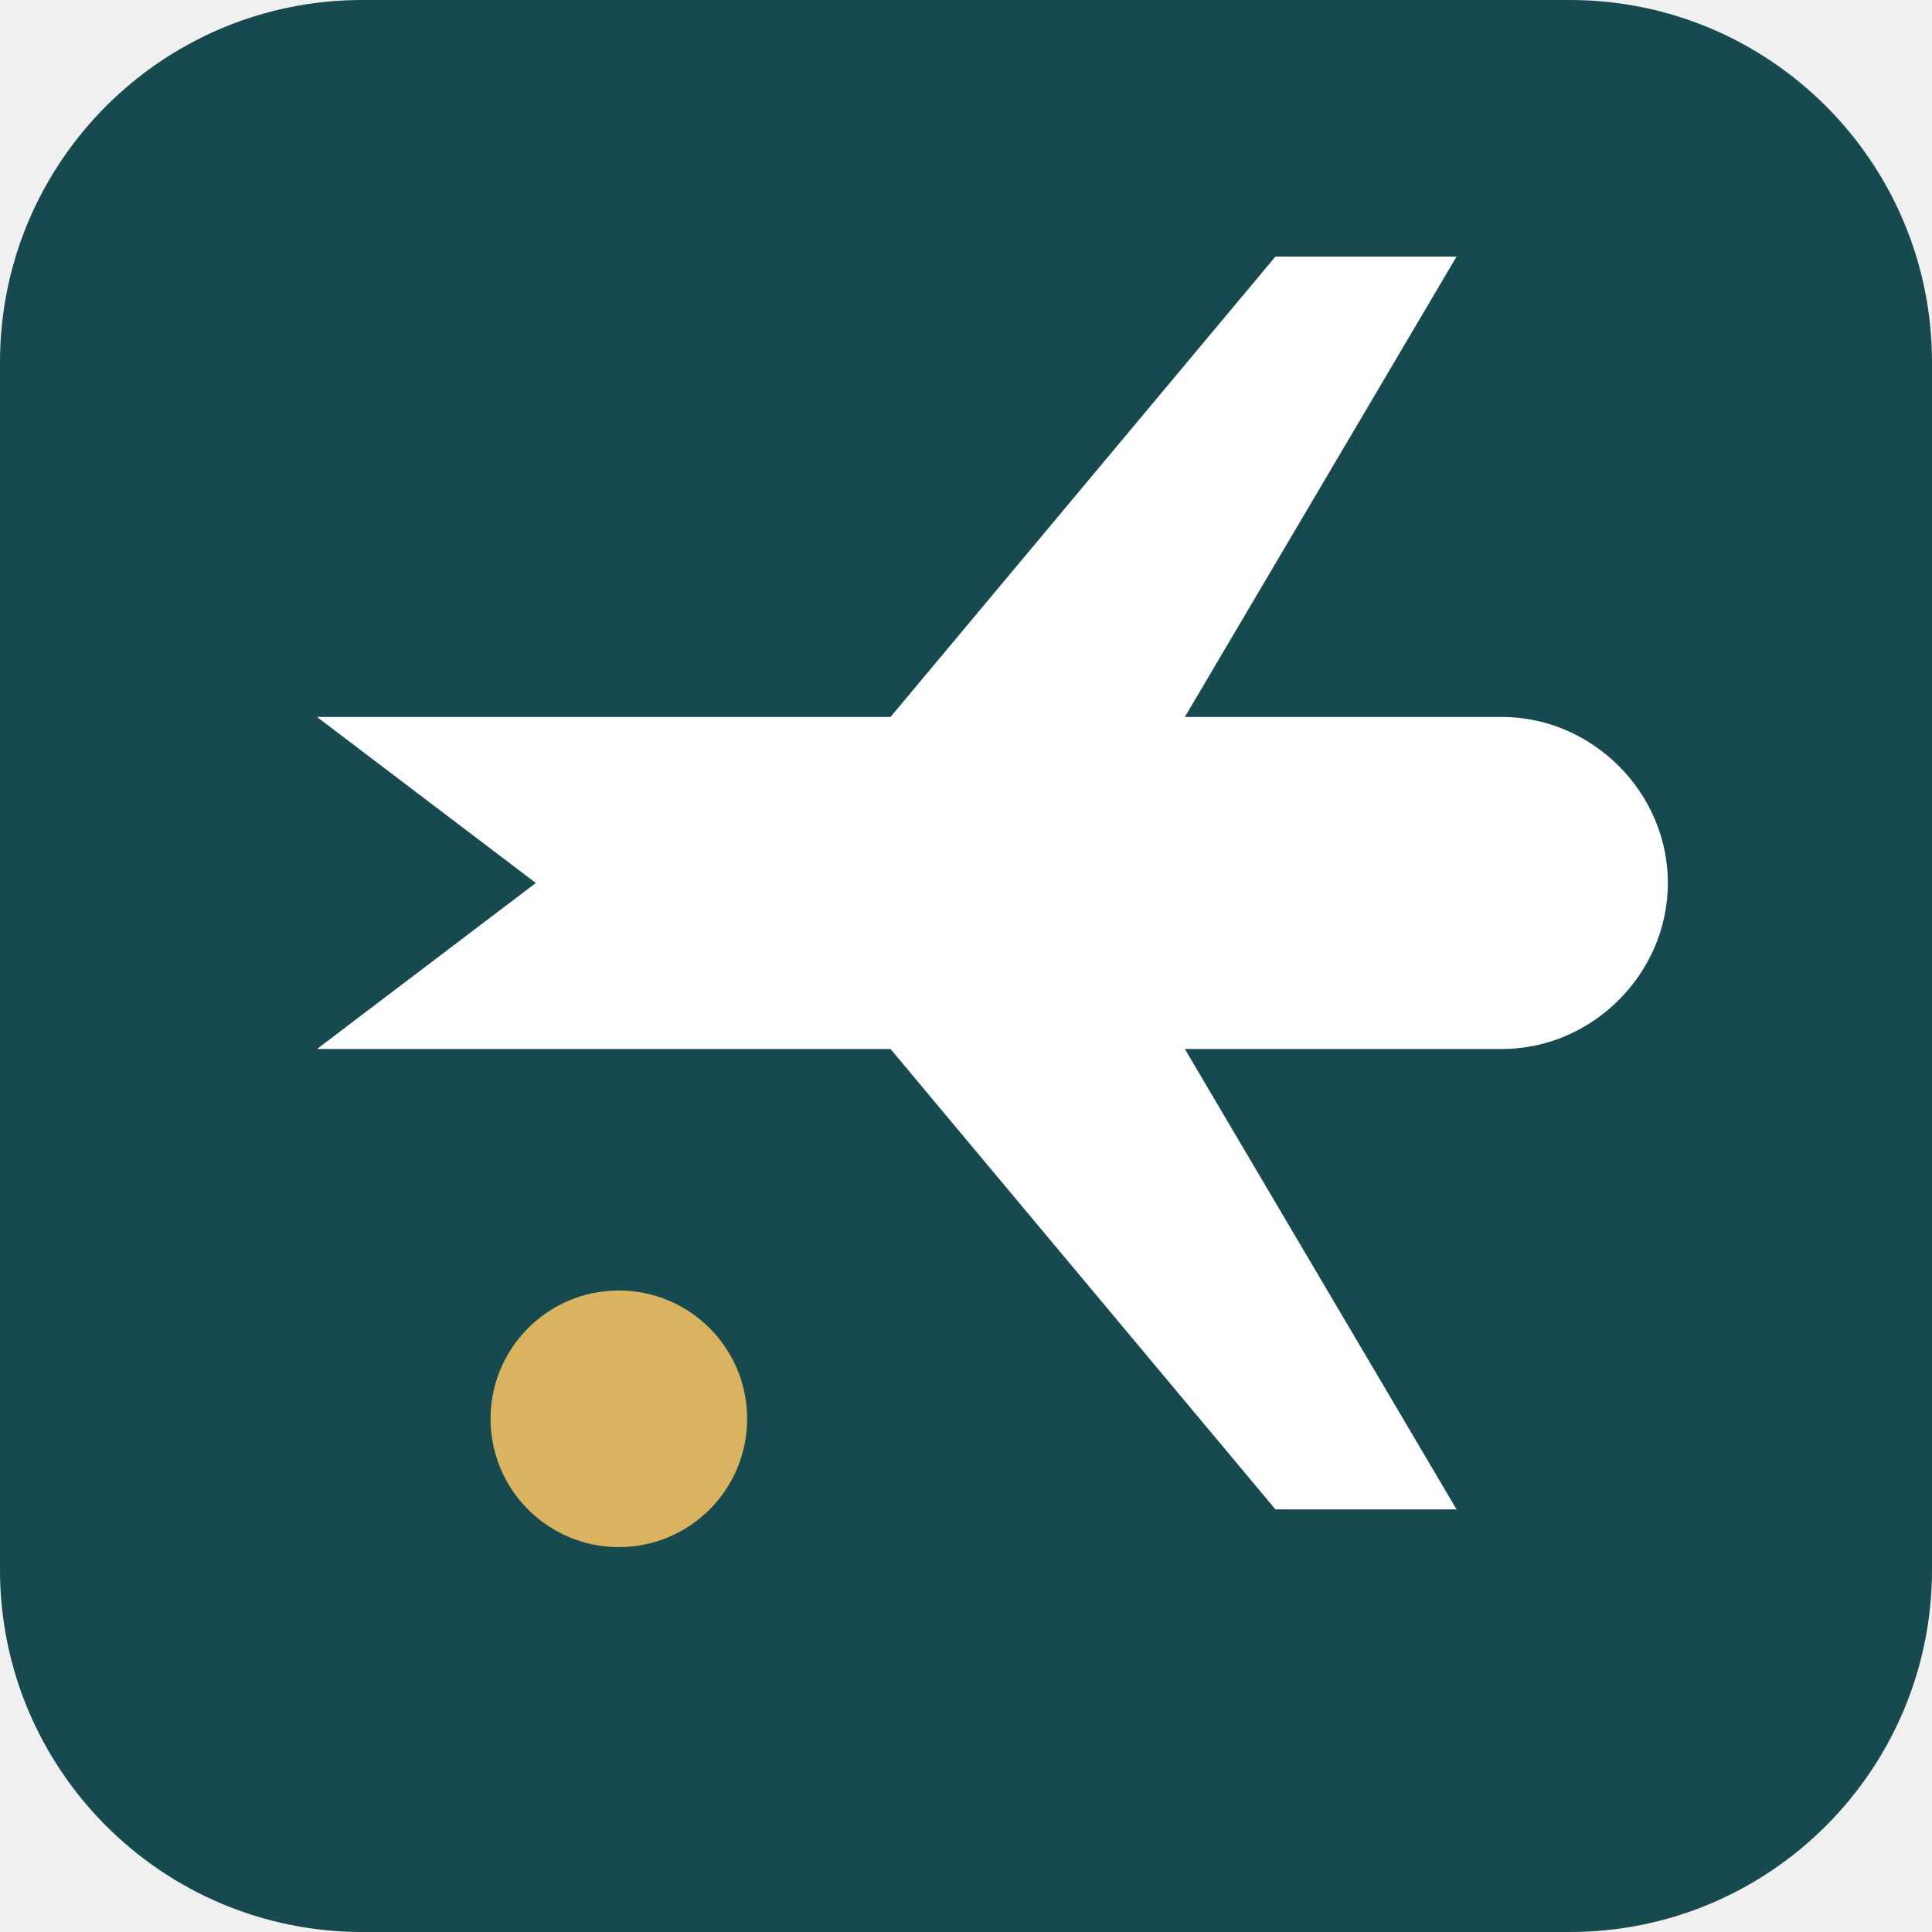
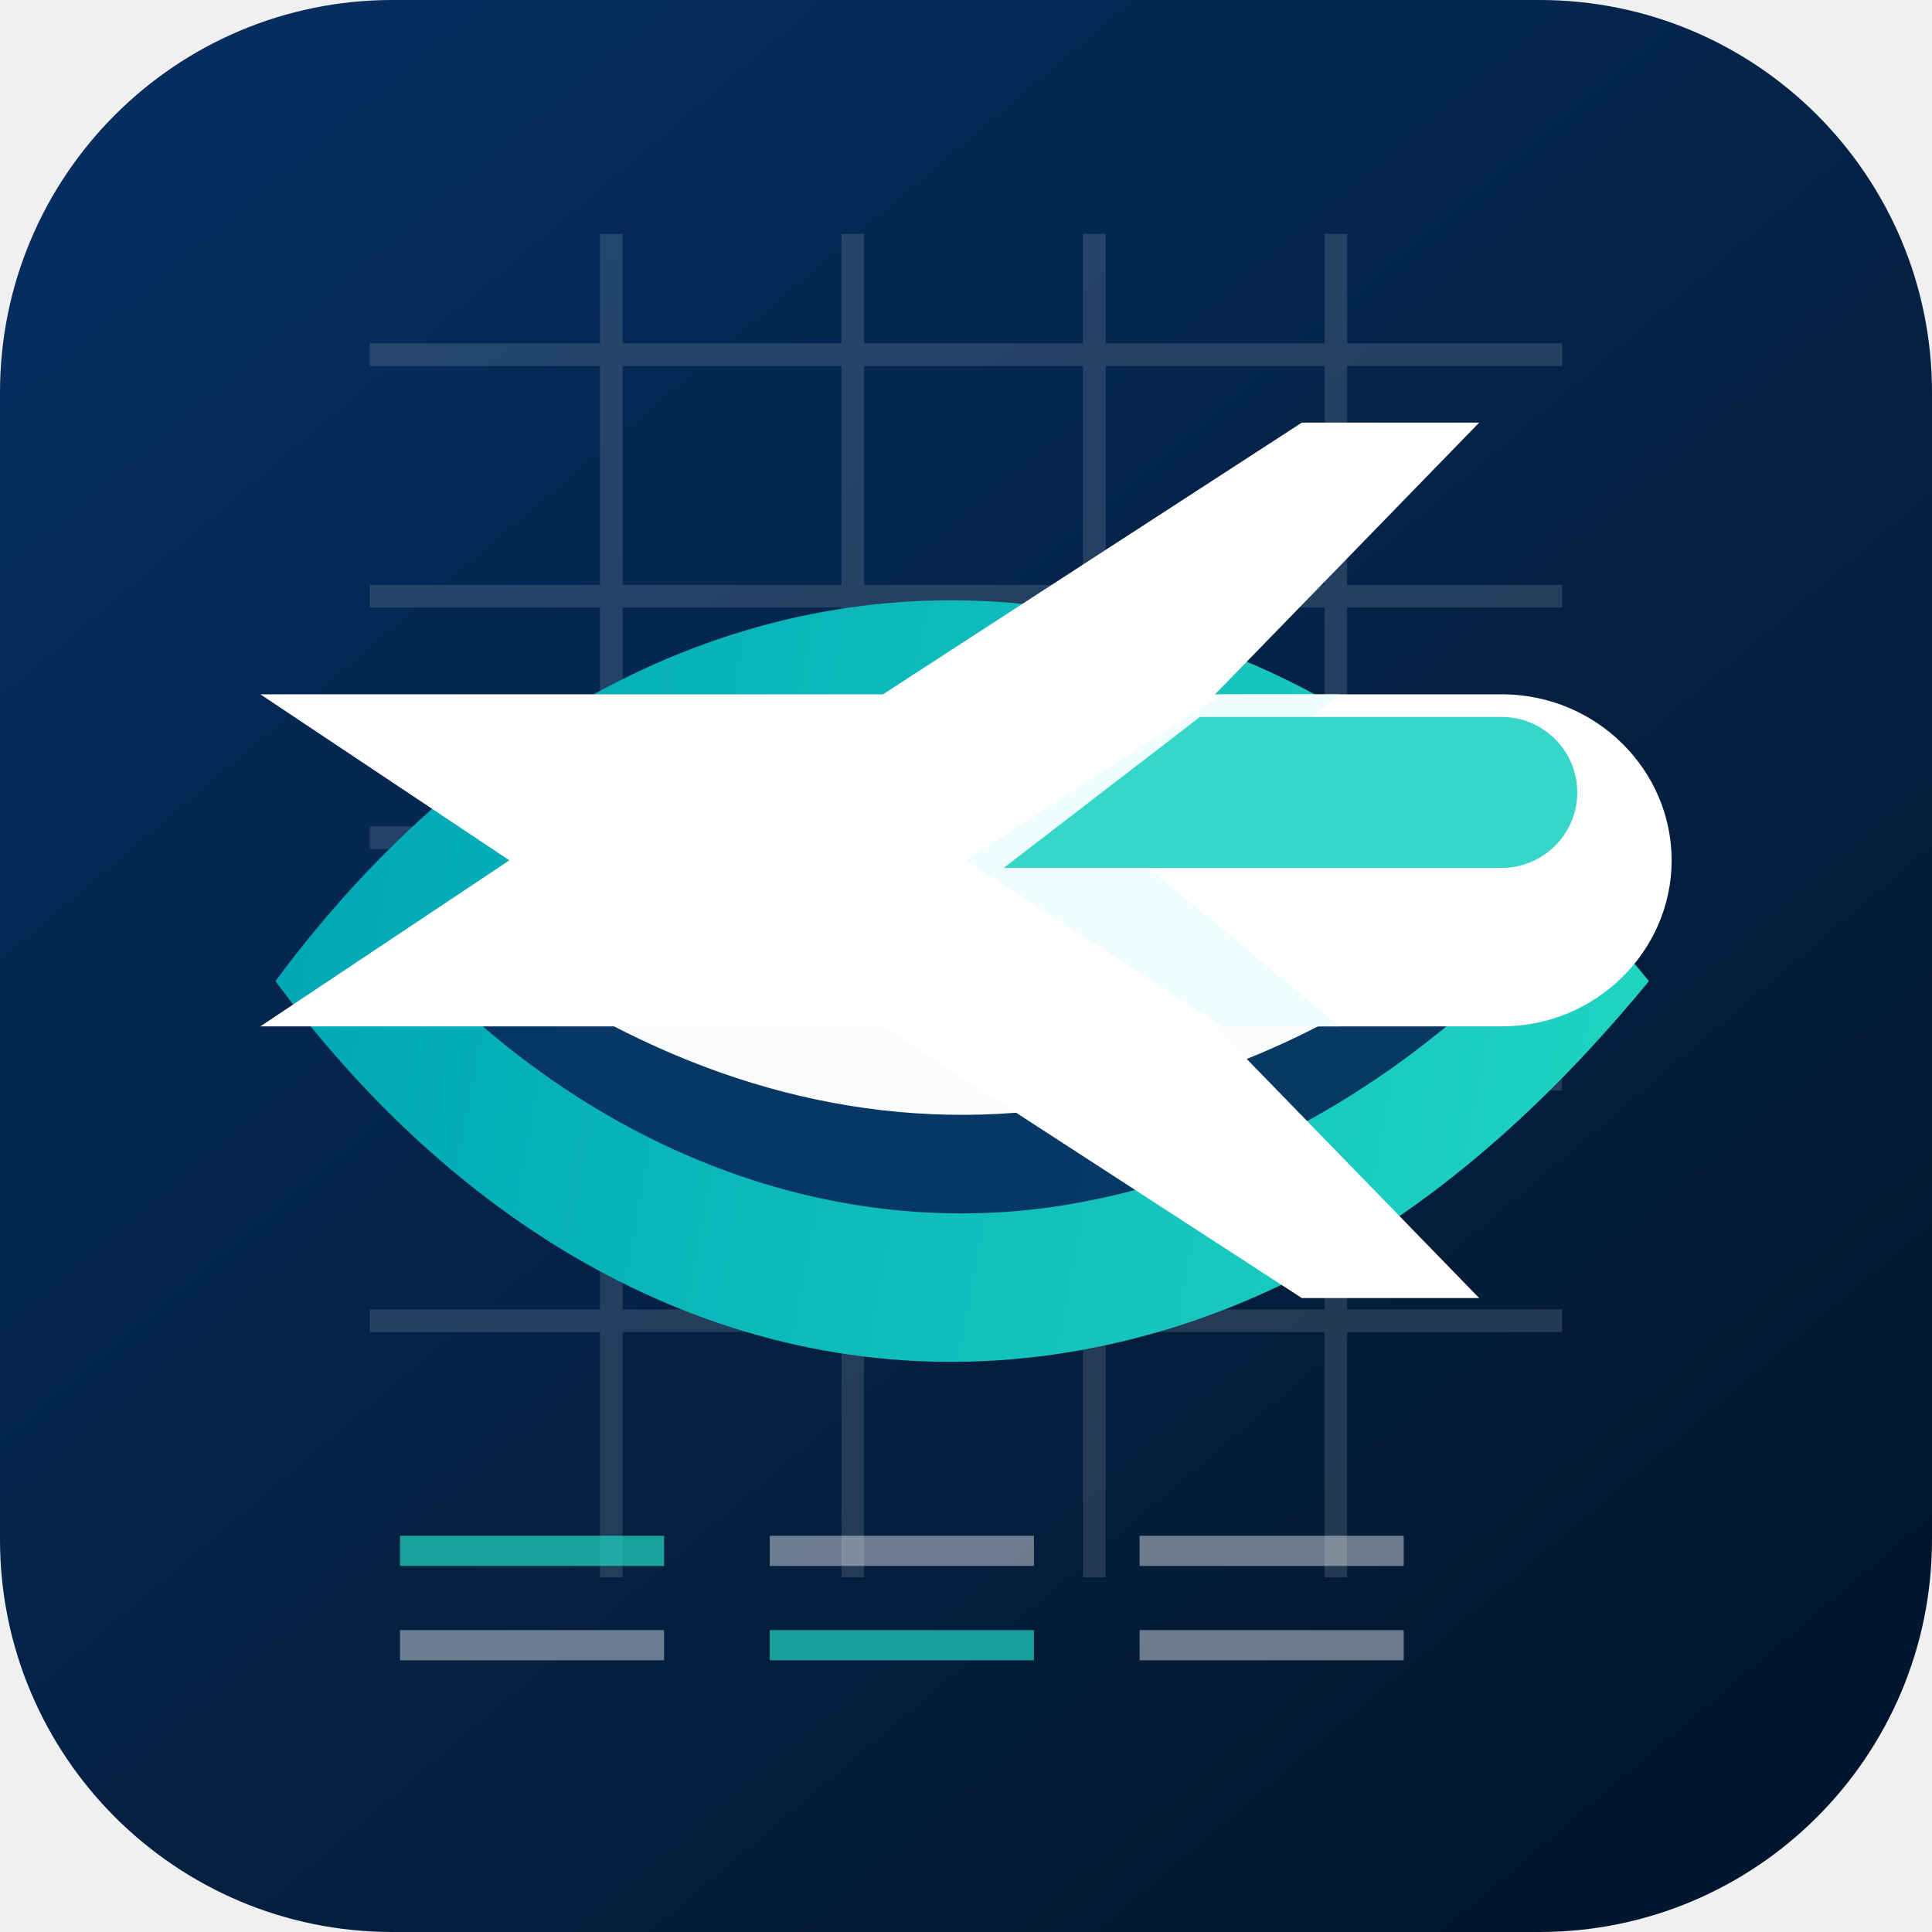
- <svg xmlns="http://www.w3.org/2000/svg" viewBox="0 0 512 512">
-   <rect width="512" height="512" rx="96" fill="#174a4f" />
-   <path d="M84 278h152l102 122h48l-72-122h84c24 0 44-20 44-44s-20-44-44-44h-84l72-122h-48L236 190H84l58 44-58 44z" fill="#ffffff" />
-   <circle cx="164" cy="376" r="34" fill="#d9b35f" />
+ <svg xmlns="http://www.w3.org/2000/svg" viewBox="0 0 512 512" role="img" aria-label="Pilot Rest Calculator app icon">
+   <defs>
+     <linearGradient id="background" x1="72" y1="40" x2="438" y2="472" gradientUnits="userSpaceOnUse">
+       <stop offset="0" stop-color="#062d5d" />
+       <stop offset="1" stop-color="#02172f" />
+     </linearGradient>
+     <linearGradient id="teal" x1="82" y1="228" x2="430" y2="292" gradientUnits="userSpaceOnUse">
+       <stop offset="0" stop-color="#00a8b5" />
+       <stop offset="1" stop-color="#20d3c2" />
+     </linearGradient>
+     <clipPath id="frame">
+       <rect width="512" height="512" rx="104" />
+     </clipPath>
+   </defs>
+   <g clip-path="url(#frame)">
+     <rect width="512" height="512" fill="url(#background)" />
+     <g opacity="0.13" fill="none" stroke="#ffffff" stroke-width="6">
+       <path d="M98 94h316" />
+       <path d="M98 158h316" />
+       <path d="M98 222h316" />
+       <path d="M98 286h316" />
+       <path d="M98 350h316" />
+       <path d="M162 62v356" />
+       <path d="M226 62v356" />
+       <path d="M290 62v356" />
+       <path d="M354 62v356" />
+     </g>
+     <path d="M73 260c54-73 128-110 206-99 70 10 121 54 158 99-37 45-88 89-158 99-78 11-152-26-206-99z" fill="url(#teal)" />
+     <path d="M115 260c45-45 104-68 163-60 49 7 88 31 119 60-31 29-70 53-119 60-59 8-118-15-163-60z" fill="#062d5d" opacity="0.92" />
+     <path d="M142 260c42-27 88-40 136-34 34 4 64 16 92 34-28 18-58 30-92 34-48 6-94-7-136-34z" fill="#ffffff" opacity="0.98" />
+     <path d="M69 272h165l111 72h47l-70-72h76c25 0 45-20 45-44s-20-44-45-44h-76l70-72h-47l-111 72H69l66 44-66 44z" fill="#ffffff" />
+     <path d="M136 228h120l68-44h31l-53 44 53 44h-31l-68-44H136z" fill="#eafcff" opacity="0.72" />
+     <path d="M266 230h132c11 0 20-9 20-20s-9-20-20-20h-80l-52 40z" fill="#20d3c2" opacity="0.9" />
+     <path d="M106 407h70v8h-70z" fill="#20d3c2" opacity="0.72" />
+     <path d="M106 432h70v8h-70z" fill="#ffffff" opacity="0.42" />
+     <path d="M204 407h70v8h-70z" fill="#ffffff" opacity="0.42" />
+     <path d="M204 432h70v8h-70z" fill="#20d3c2" opacity="0.72" />
+     <path d="M302 407h70v8h-70z" fill="#ffffff" opacity="0.42" />
+     <path d="M302 432h70v8h-70z" fill="#ffffff" opacity="0.42" />
+   </g>
</svg>
